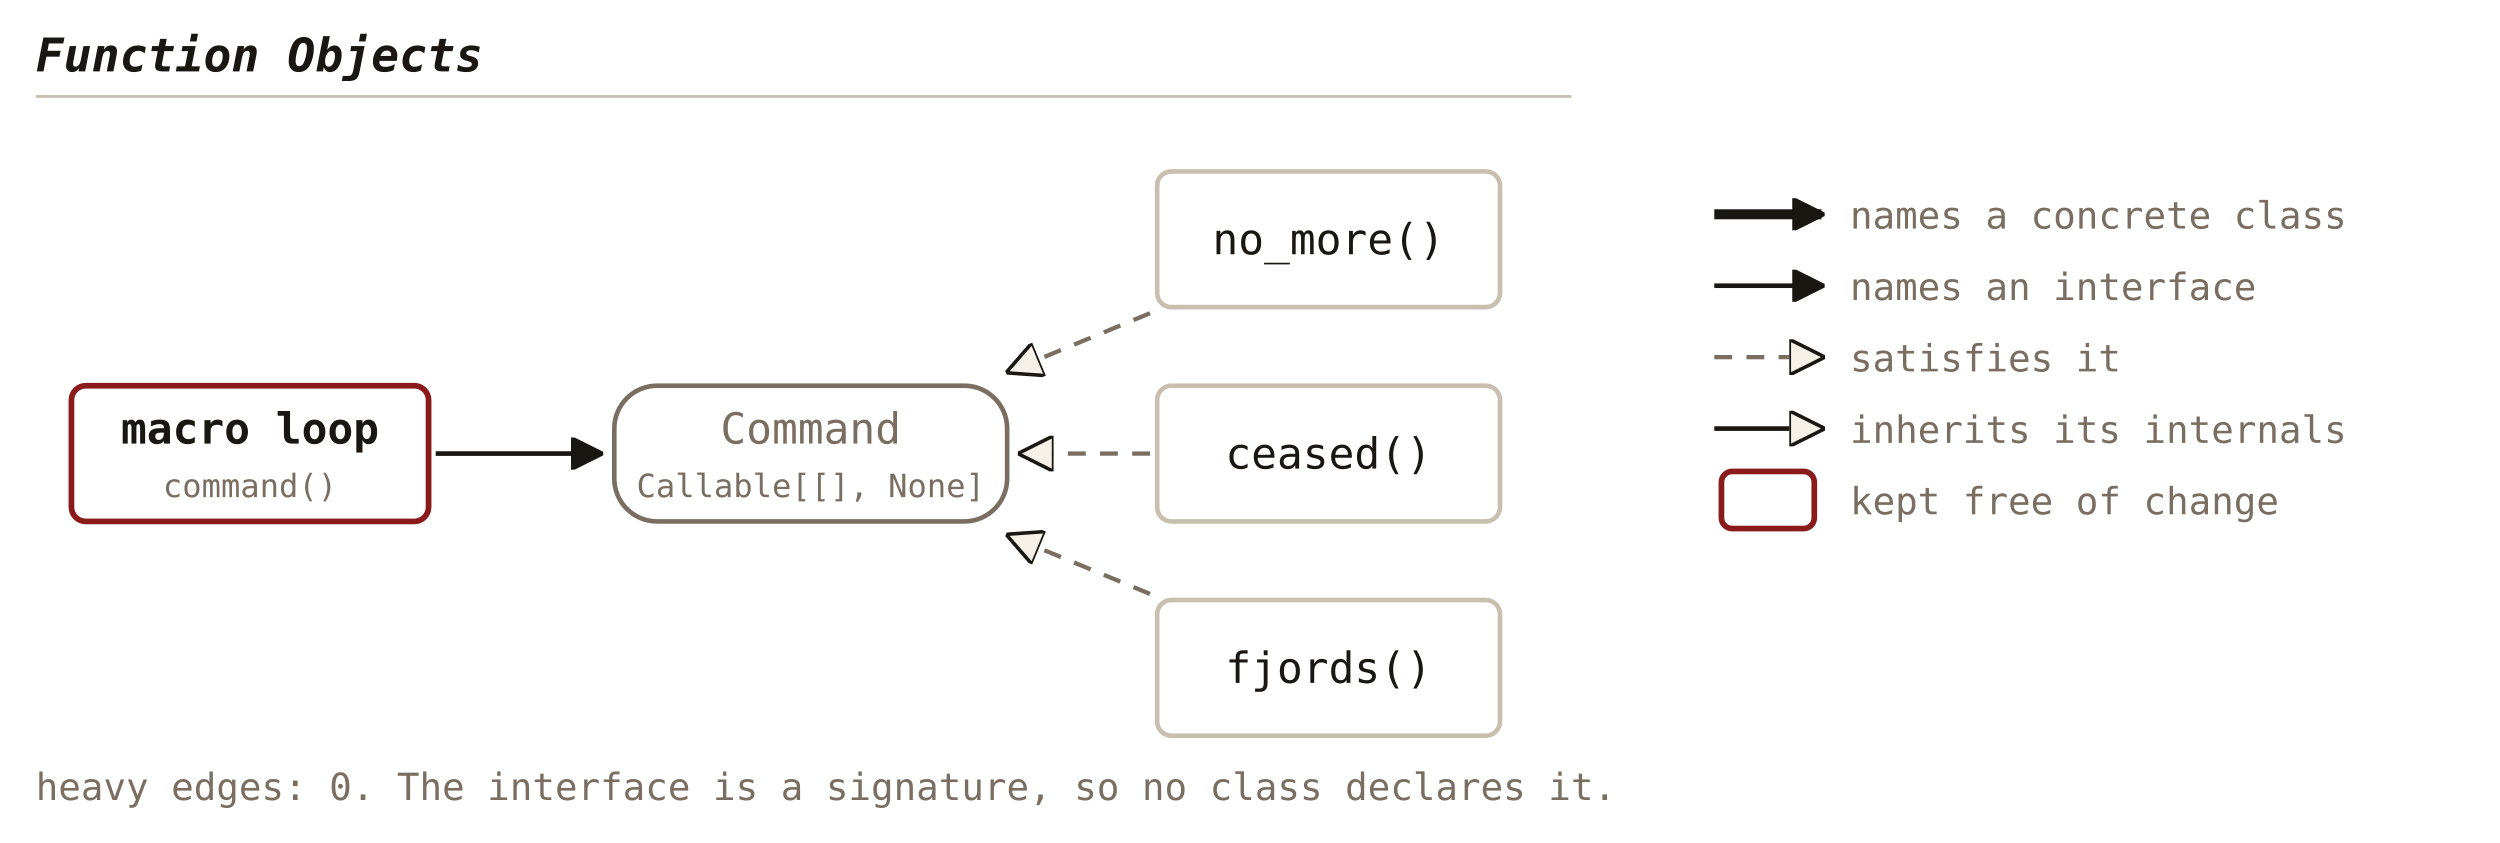
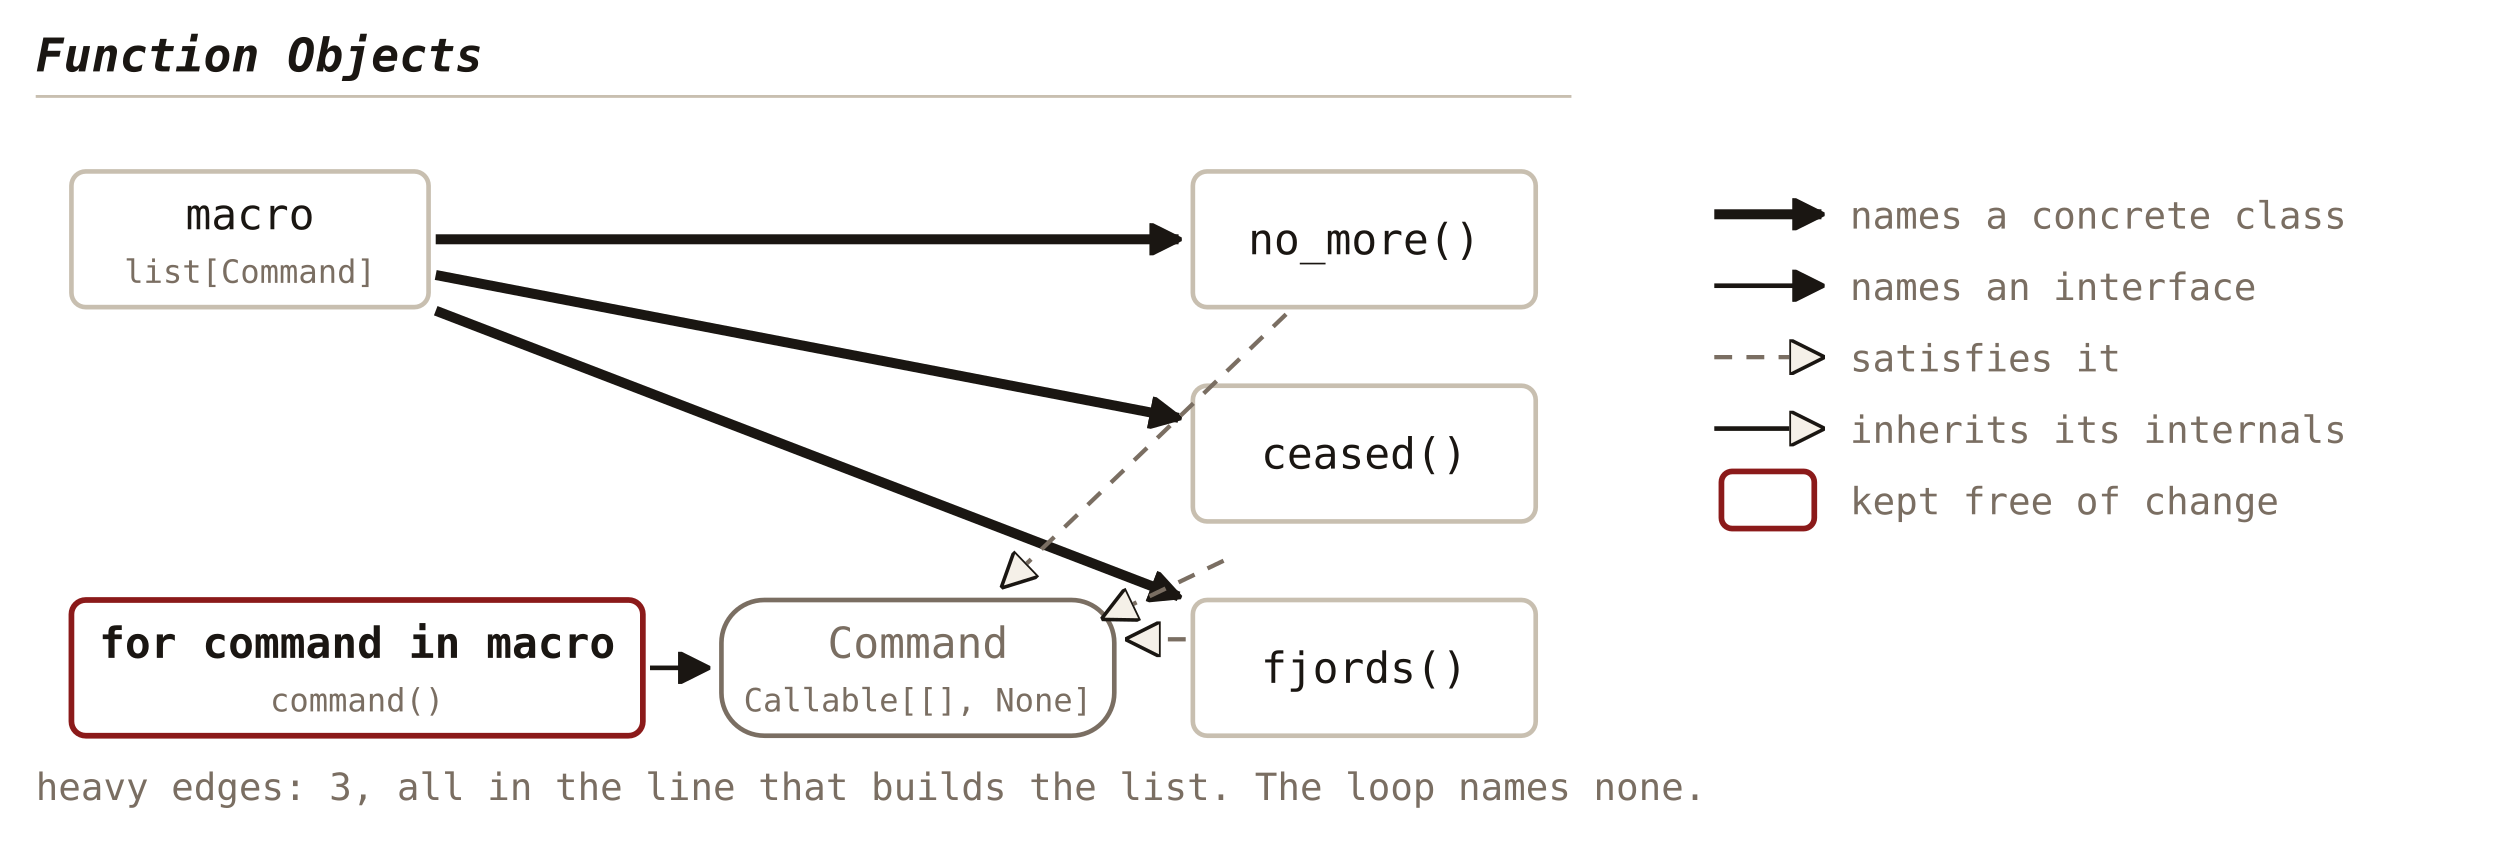
<svg xmlns="http://www.w3.org/2000/svg" viewBox="0 0 700 236" font-family="'JetBrains Mono', Consolas, monospace">
  <defs>
    <marker id="c28-solid" viewBox="0 0 10 10" refX="9" refY="5" markerWidth="9" markerHeight="9" orient="auto" markerUnits="userSpaceOnUse">
      <path d="M0,0 L10,5 L0,10 Z" fill="#1a1612" stroke="#1a1612" stroke-width="1" />
    </marker>
    <marker id="c28-hollow" viewBox="0 0 10 10" refX="9" refY="5" markerWidth="10" markerHeight="10" orient="auto" markerUnits="userSpaceOnUse">
      <path d="M0,0 L10,5 L0,10 Z" fill="#f5f0e8" stroke="#1a1612" stroke-width="1" />
    </marker>
  </defs>
  <text x="10" y="20" font-size="13" font-weight="bold" font-style="italic" fill="#1a1612" text-anchor="start">Function Objects</text>
  <line x1="10" y1="27" x2="440" y2="27" stroke="#c8bfb0" stroke-width="0.8" />
-   <rect x="20" y="108" width="100" height="38" fill="none" stroke="#8b1a1a" stroke-width="1.6" rx="4" />
-   <text x="70.0" y="124.2" font-size="12" font-weight="bold" fill="#1a1612" text-anchor="middle">macro loop</text>
-   <text x="70.0" y="139.2" font-size="9" fill="#7a6e62" text-anchor="middle">command()</text>
-   <rect x="172" y="108" width="110" height="38" fill="none" stroke="#7a6e62" stroke-width="1.3" rx="12" />
-   <text x="227.0" y="124.2" font-size="12" fill="#7a6e62" text-anchor="middle">Command</text>
-   <text x="227.0" y="139.2" font-size="9" fill="#7a6e62" text-anchor="middle">Callable[[], None]</text>
-   <rect x="324" y="48" width="96" height="38" fill="none" stroke="#c8bfb0" stroke-width="1.3" rx="4" />
-   <text x="372.0" y="71.2" font-size="12" fill="#1a1612" text-anchor="middle">no_more()</text>
-   <rect x="324" y="108" width="96" height="38" fill="none" stroke="#c8bfb0" stroke-width="1.3" rx="4" />
-   <text x="372.0" y="131.2" font-size="12" fill="#1a1612" text-anchor="middle">ceased()</text>
-   <rect x="324" y="168" width="96" height="38" fill="none" stroke="#c8bfb0" stroke-width="1.3" rx="4" />
-   <text x="372.0" y="191.2" font-size="12" fill="#1a1612" text-anchor="middle">fjords()</text>
-   <line x1="122.0" y1="127.0" x2="168.0" y2="127.0" stroke="#1a1612" stroke-width="1.3" marker-end="url(#c28-solid)" />
-   <line x1="322.0" y1="87.7" x2="282.6" y2="104.0" stroke="#7a6e62" stroke-width="1.2" stroke-dasharray="5,4" marker-end="url(#c28-hollow)" />
-   <line x1="322.0" y1="127.0" x2="286.0" y2="127.0" stroke="#7a6e62" stroke-width="1.2" stroke-dasharray="5,4" marker-end="url(#c28-hollow)" />
-   <line x1="322.0" y1="166.3" x2="282.6" y2="150.0" stroke="#7a6e62" stroke-width="1.2" stroke-dasharray="5,4" marker-end="url(#c28-hollow)" />
-   <text x="10" y="224" font-size="10.5" fill="#7a6e62" text-anchor="start">heavy edges: 0. The interface is a signature, so no class declares it.</text>
+   <rect x="20" y="48" width="100" height="38" fill="none" stroke="#c8bfb0" stroke-width="1.3" rx="4" />
+   <text x="70.0" y="64.2" font-size="12" fill="#1a1612" text-anchor="middle">macro</text>
+   <text x="70.0" y="79.2" font-size="9" fill="#7a6e62" text-anchor="middle">list[Command]</text>
+   <rect x="20" y="168" width="160" height="38" fill="none" stroke="#8b1a1a" stroke-width="1.6" rx="4" />
+   <text x="100.0" y="184.2" font-size="12" font-weight="bold" fill="#1a1612" text-anchor="middle">for command in macro</text>
+   <text x="100.0" y="199.2" font-size="9" fill="#7a6e62" text-anchor="middle">command()</text>
+   <rect x="202" y="168" width="110" height="38" fill="none" stroke="#7a6e62" stroke-width="1.3" rx="12" />
+   <text x="257.0" y="184.2" font-size="12" fill="#7a6e62" text-anchor="middle">Command</text>
+   <text x="257.0" y="199.2" font-size="9" fill="#7a6e62" text-anchor="middle">Callable[[], None]</text>
+   <rect x="334" y="48" width="96" height="38" fill="none" stroke="#c8bfb0" stroke-width="1.3" rx="4" />
+   <text x="382.0" y="71.2" font-size="12" fill="#1a1612" text-anchor="middle">no_more()</text>
+   <rect x="334" y="108" width="96" height="38" fill="none" stroke="#c8bfb0" stroke-width="1.3" rx="4" />
+   <text x="382.0" y="131.2" font-size="12" fill="#1a1612" text-anchor="middle">ceased()</text>
+   <rect x="334" y="168" width="96" height="38" fill="none" stroke="#c8bfb0" stroke-width="1.3" rx="4" />
+   <text x="382.0" y="191.2" font-size="12" fill="#1a1612" text-anchor="middle">fjords()</text>
+   <line x1="182.0" y1="187.0" x2="198.0" y2="187.0" stroke="#1a1612" stroke-width="1.3" marker-end="url(#c28-solid)" />
+   <line x1="122.0" y1="67.0" x2="330.0" y2="67.0" stroke="#1a1612" stroke-width="2.8" marker-end="url(#c28-solid)" />
+   <line x1="122.0" y1="77.0" x2="330.0" y2="117.0" stroke="#1a1612" stroke-width="2.8" marker-end="url(#c28-solid)" />
+   <line x1="122.0" y1="87.0" x2="330.0" y2="167.0" stroke="#1a1612" stroke-width="2.8" marker-end="url(#c28-solid)" />
+   <line x1="360.1" y1="88.0" x2="281.0" y2="164.0" stroke="#7a6e62" stroke-width="1.2" stroke-dasharray="5,4" marker-end="url(#c28-hollow)" />
+   <line x1="342.6" y1="157.0" x2="309.2" y2="173.0" stroke="#7a6e62" stroke-width="1.2" stroke-dasharray="5,4" marker-end="url(#c28-hollow)" />
+   <line x1="332.0" y1="179.0" x2="316.0" y2="179.0" stroke="#7a6e62" stroke-width="1.2" stroke-dasharray="5,4" marker-end="url(#c28-hollow)" />
+   <text x="10" y="224" font-size="10.5" fill="#7a6e62" text-anchor="start">heavy edges: 3, all in the line that builds the list. The loop names none.</text>
  <line x1="480" y1="60" x2="510" y2="60" stroke="#1a1612" stroke-width="2.8" marker-end="url(#c28-solid)" />
  <text x="518" y="64" font-size="10.5" fill="#7a6e62" text-anchor="start">names a concrete class</text>
  <line x1="480" y1="80" x2="510" y2="80" stroke="#1a1612" stroke-width="1.3" marker-end="url(#c28-solid)" />
  <text x="518" y="84" font-size="10.5" fill="#7a6e62" text-anchor="start">names an interface</text>
  <line x1="480" y1="100" x2="510" y2="100" stroke="#7a6e62" stroke-width="1.2" stroke-dasharray="5,4" marker-end="url(#c28-hollow)" />
  <text x="518" y="104" font-size="10.5" fill="#7a6e62" text-anchor="start">satisfies it</text>
  <line x1="480" y1="120" x2="510" y2="120" stroke="#1a1612" stroke-width="1.3" marker-end="url(#c28-hollow)" />
  <text x="518" y="124" font-size="10.5" fill="#7a6e62" text-anchor="start">inherits its internals</text>
  <rect x="482" y="132" width="26" height="16" fill="none" stroke="#8b1a1a" stroke-width="1.6" rx="3" />
  <text x="518" y="144" font-size="10.5" fill="#7a6e62" text-anchor="start">kept free of change</text>
</svg>
